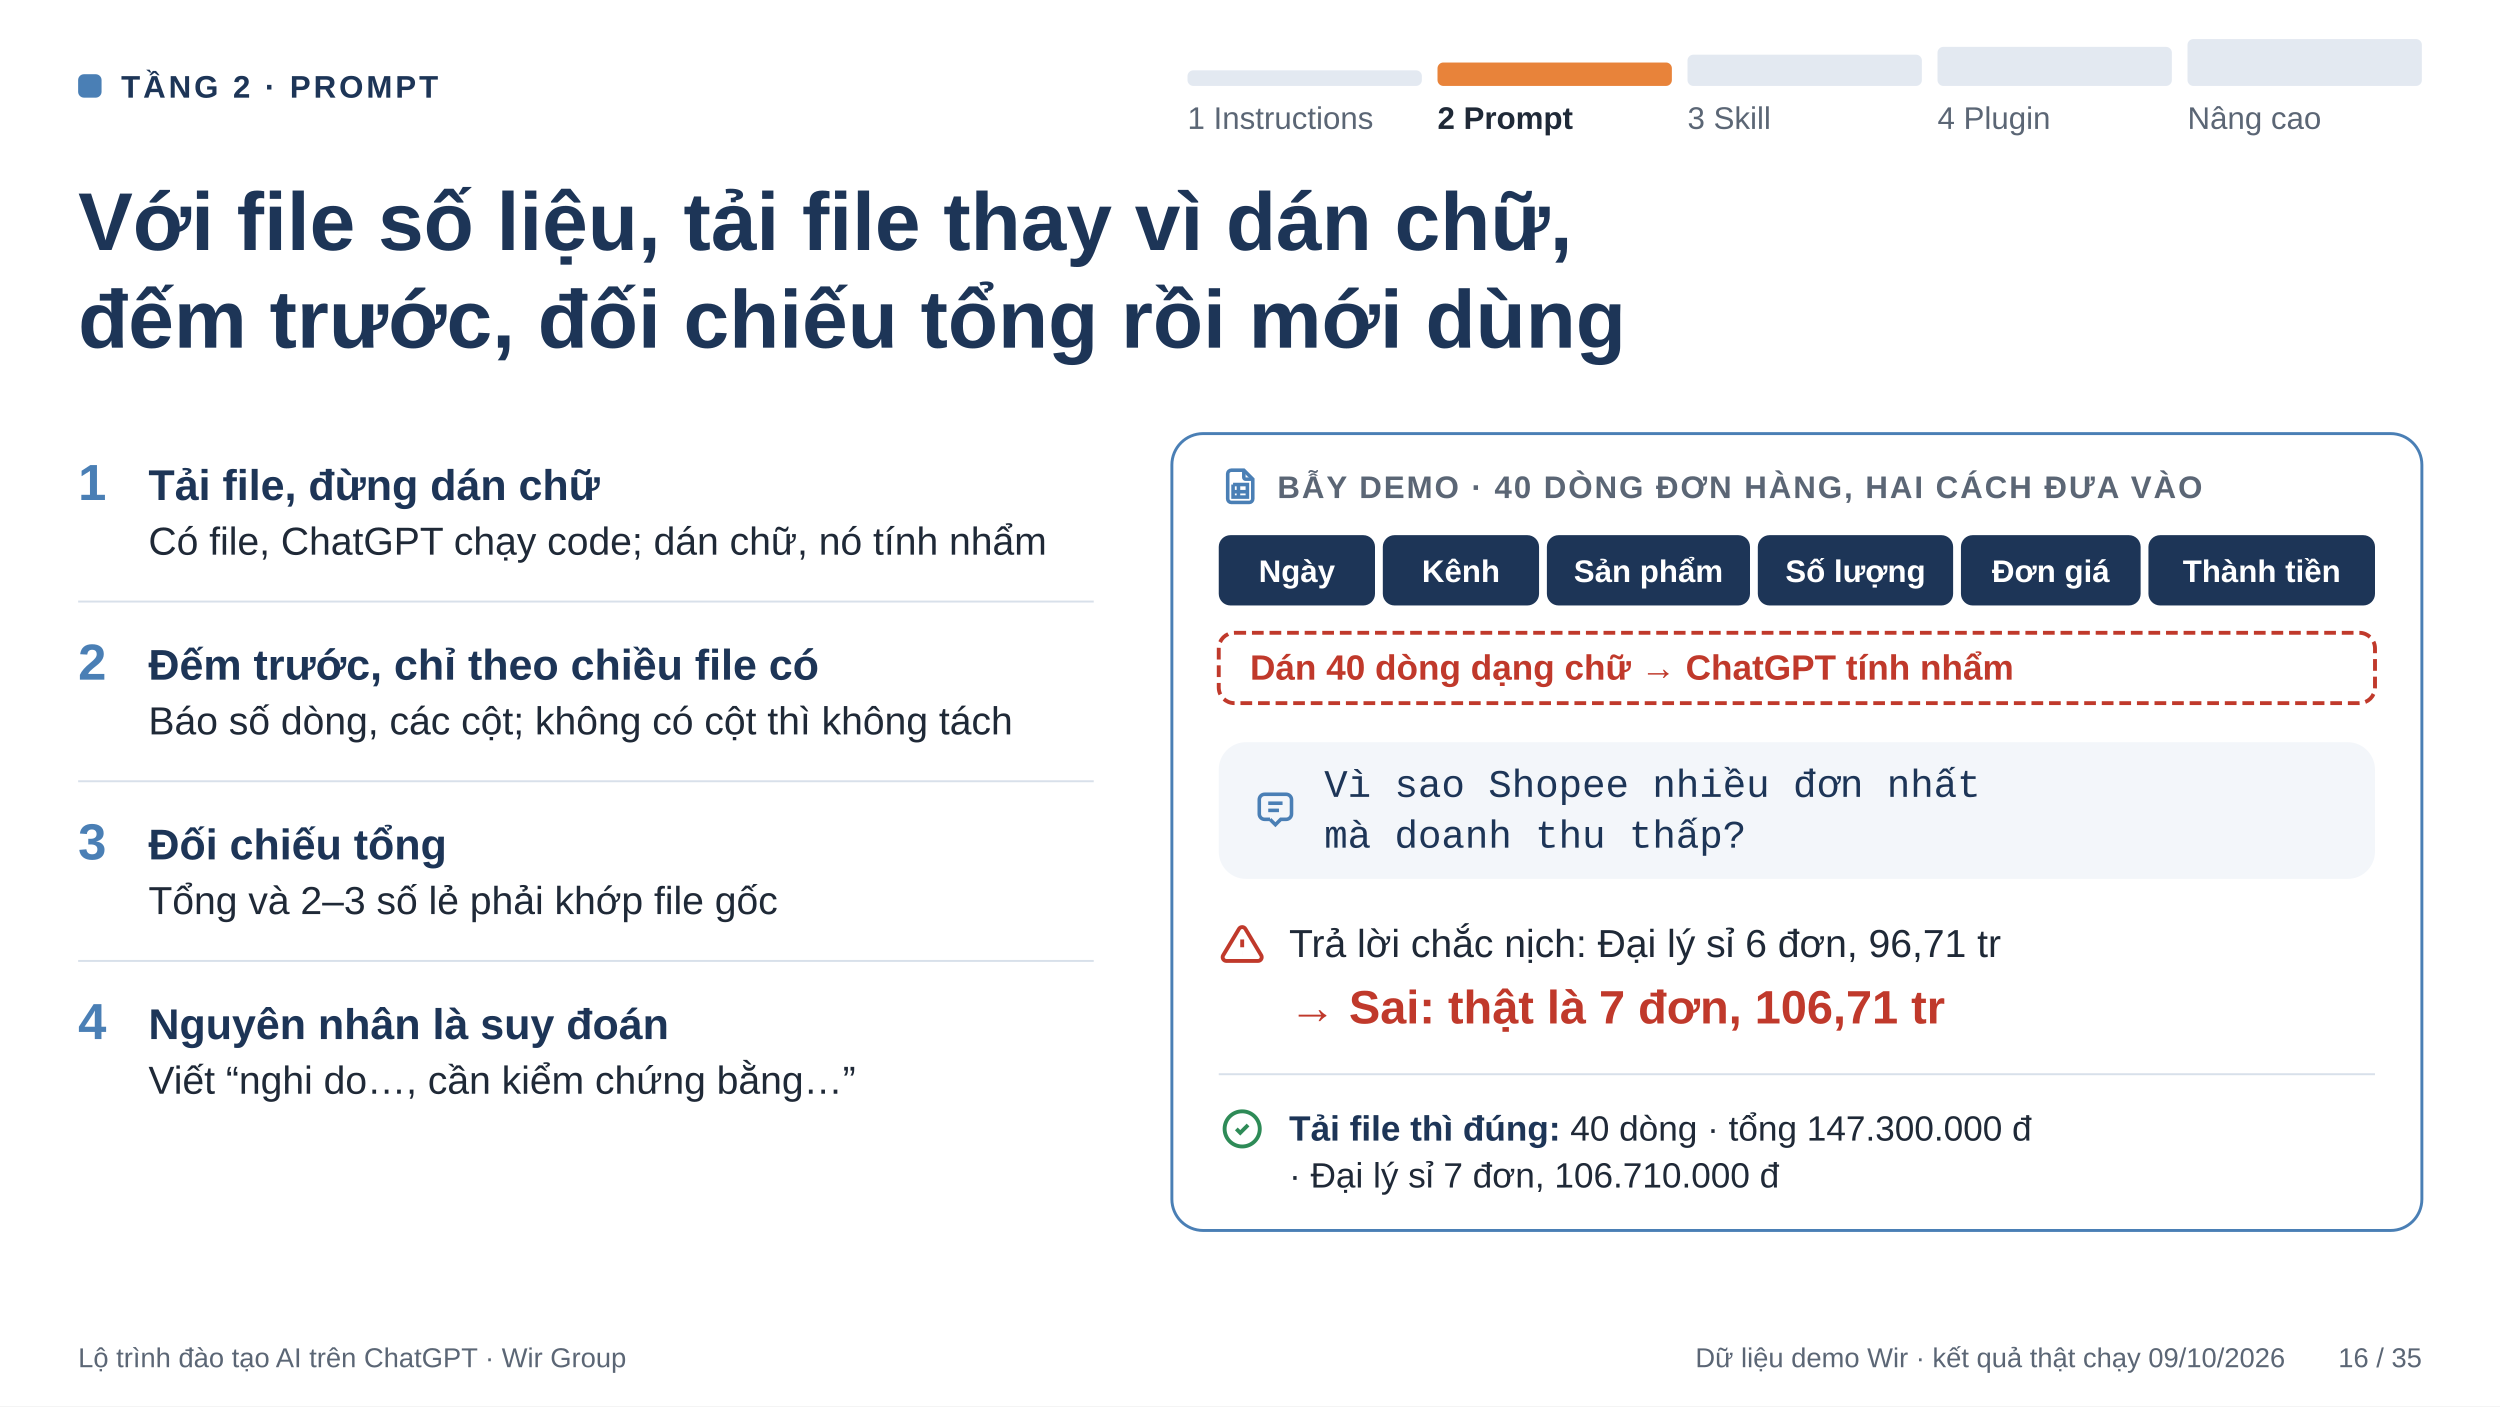
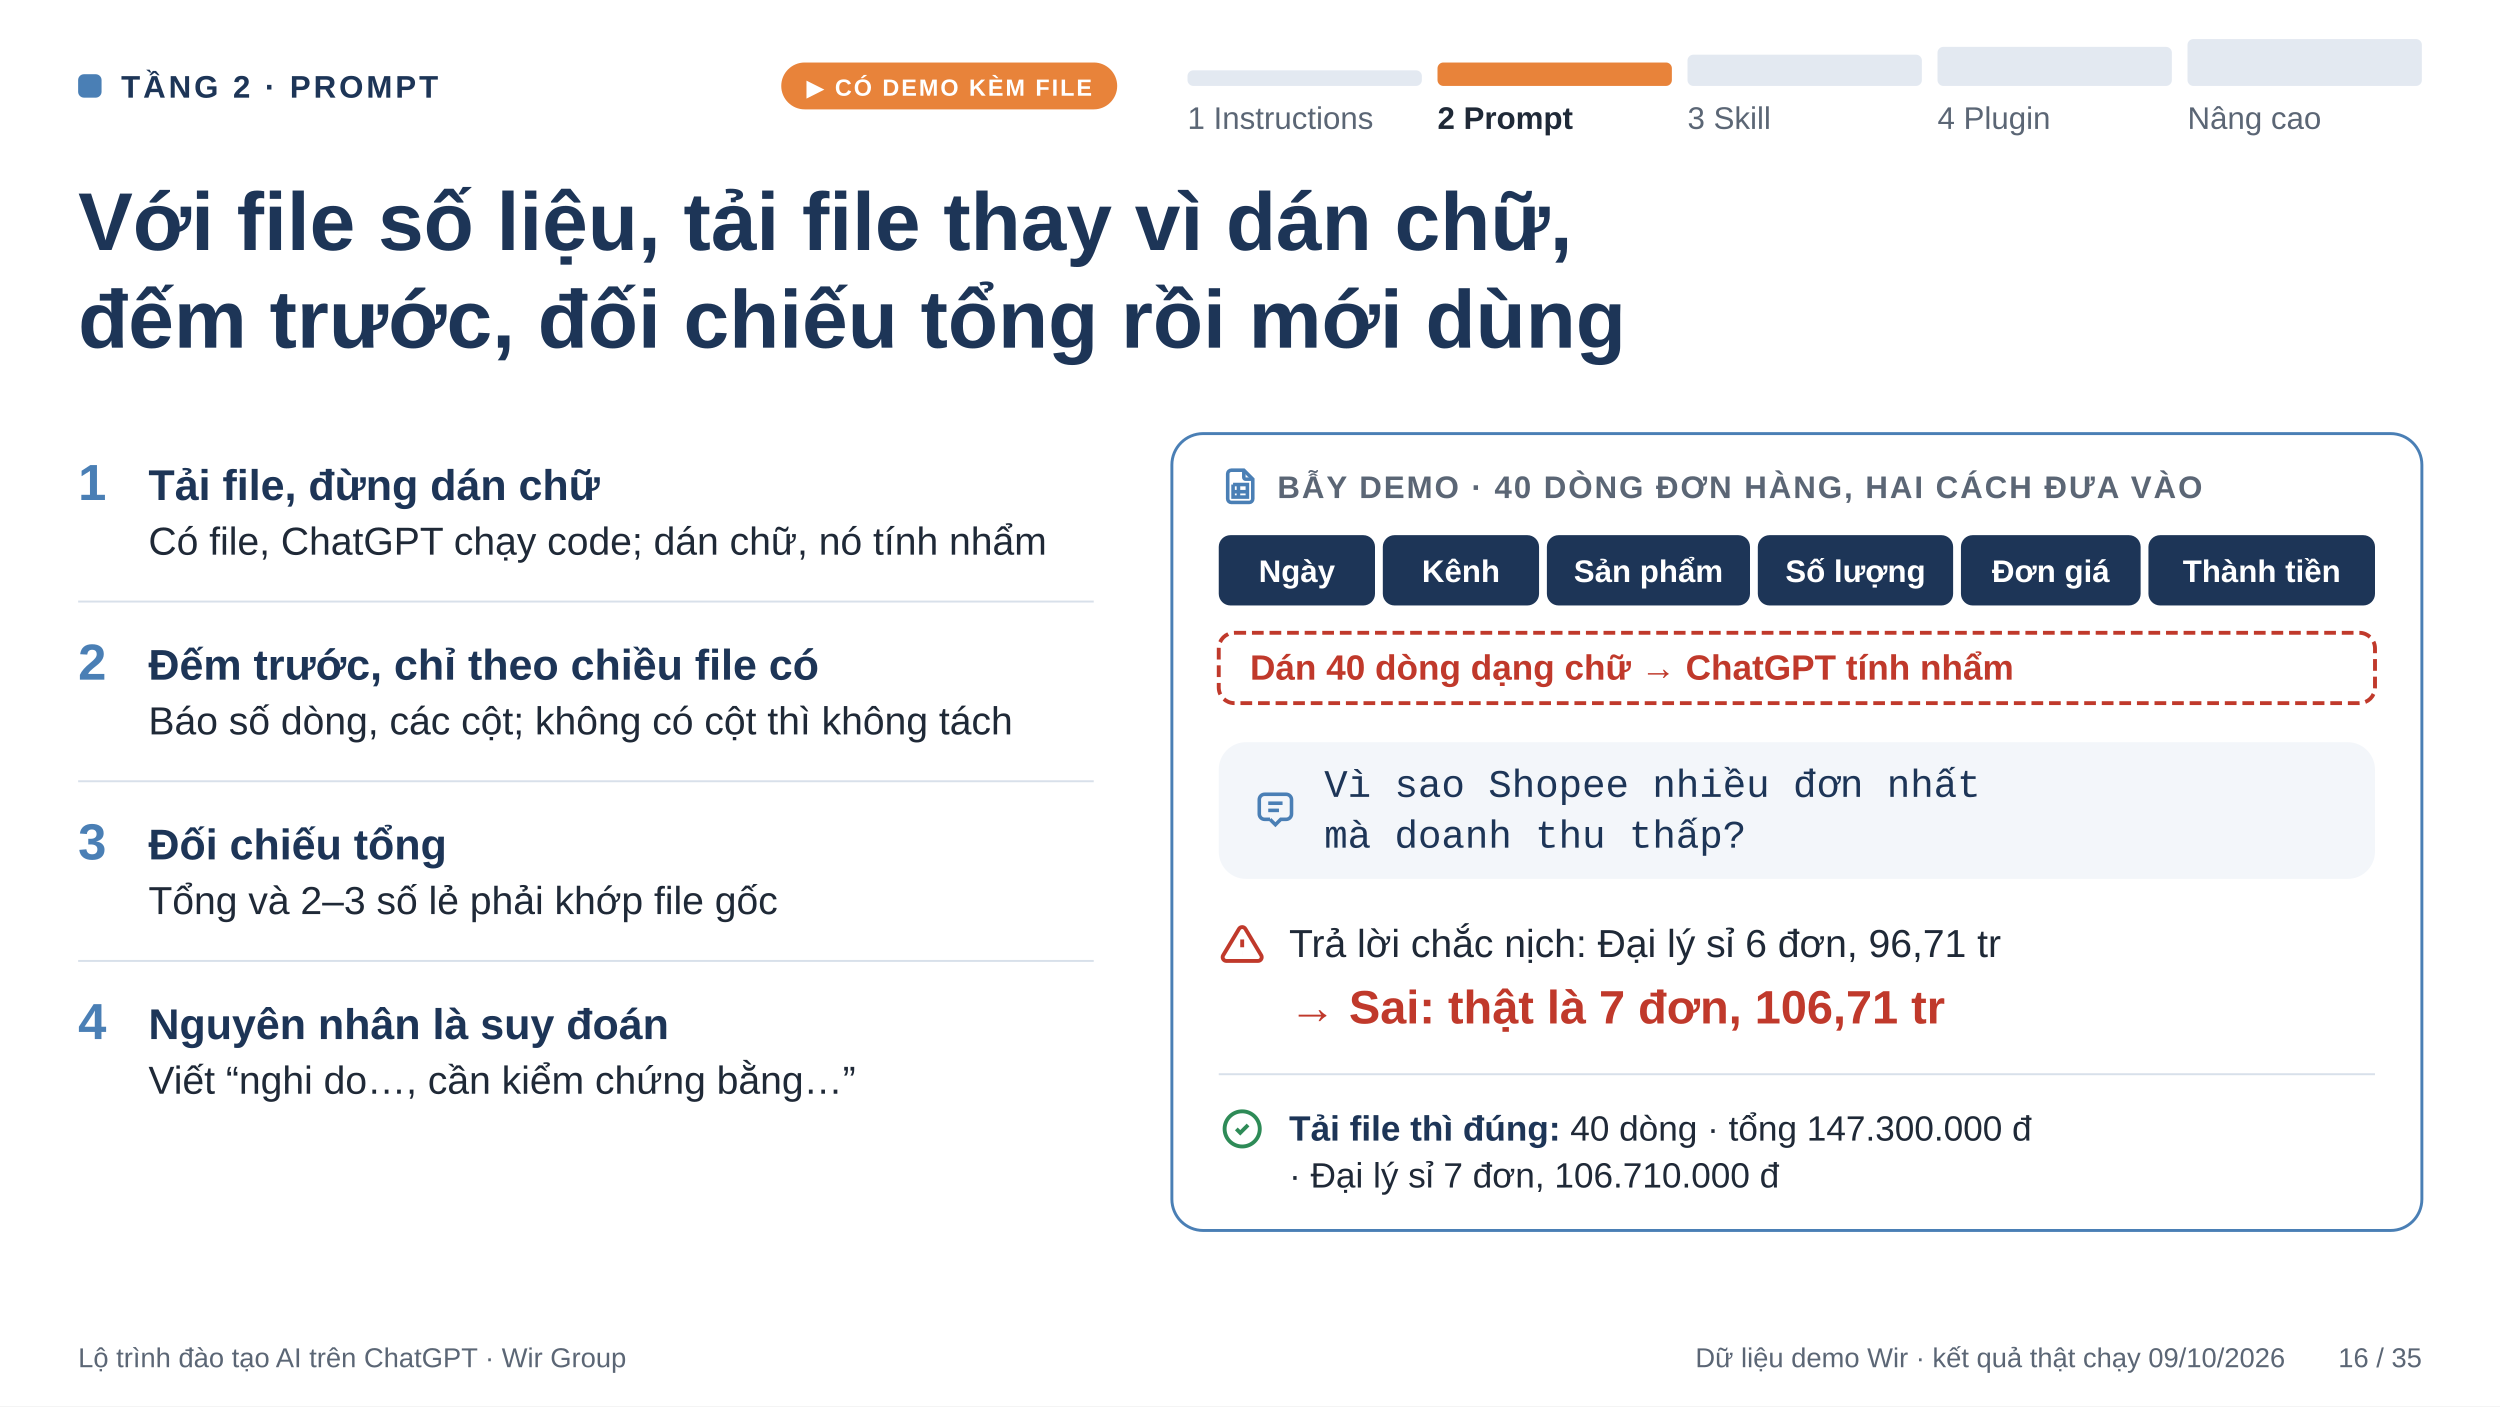
<svg xmlns="http://www.w3.org/2000/svg" viewBox="0 0 1280 720" width="1280" height="720" font-family="Aptos, 'Segoe UI', Arial, sans-serif" data-pptx-page-role="content">
  <rect id="bg" data-pptx-role="background" x="0" y="0" width="1280" height="720" fill="#FFFFFF" />
  <g id="section-kicker" data-pptx-role="chrome" data-pptx-bounds="40 30 540 30">
    <rect x="40" y="38" width="12" height="12" rx="3" fill="#4A7FB5" />
    <text x="62" y="50" font-size="16" font-weight="bold" letter-spacing="1.5" fill="#1D3557">TẦNG 2 · PROMPT</text>
+   </g>
+   <g id="demo-flag" data-pptx-role="chrome" data-pptx-bounds="400 30 180 28">
+     <rect x="400" y="32" width="172" height="24" rx="12" fill="#E8833A" />
+     <text x="486" y="49" font-size="12" font-weight="bold" letter-spacing="1" fill="#FFFFFF" text-anchor="middle">▶ CÓ DEMO KÈM FILE</text>
  </g>
  <g id="roadmap-tracker" data-pptx-role="chrome" data-pptx-bounds="600 14 640 62">
    <rect x="608" y="36" width="120" height="8" rx="3" fill="#E3E9F1" />
    <rect x="736" y="32" width="120" height="12" rx="3" fill="#E8833A" />
    <rect x="864" y="28" width="120" height="16" rx="3" fill="#E3E9F1" />
    <rect x="992" y="24" width="120" height="20" rx="3" fill="#E3E9F1" />
    <rect x="1120" y="20" width="120" height="24" rx="3" fill="#E3E9F1" />
    <text x="608" y="66" font-size="16" fill="#5B6675">1 Instructions</text>
    <text x="736" y="66" font-size="16" font-weight="bold" fill="#1F2937">2 Prompt</text>
    <text x="864" y="66" font-size="16" fill="#5B6675">3 Skill</text>
    <text x="992" y="66" font-size="16" fill="#5B6675">4 Plugin</text>
    <text x="1120" y="66" font-size="16" fill="#5B6675">Nâng cao</text>
  </g>
  <text font-size="42" font-weight="bold" fill="#1D3557" x="40" y="128">Với file số liệu, tải file thay vì dán chữ,</text>
  <text font-size="42" font-weight="bold" fill="#1D3557" x="40" y="178">đếm trước, đối chiếu tổng rồi mới dùng</text>
  <g id="data-rules" data-pptx-bounds="40 226 540 344">
    <text x="40" y="256" font-size="26" font-weight="bold" fill="#4A7FB5">1</text>
    <text x="76" y="256" font-size="22" font-weight="bold" fill="#1D3557">Tải file, đừng dán chữ</text>
    <text x="76" y="284" font-size="20" fill="#1F2937">Có file, ChatGPT chạy code; dán chữ, nó tính nhẩm</text>
    <line x1="40" y1="308" x2="560" y2="308" stroke="#D8E0EA" stroke-width="1" />
    <text x="40" y="348" font-size="26" font-weight="bold" fill="#4A7FB5">2</text>
    <text x="76" y="348" font-size="22" font-weight="bold" fill="#1D3557">Đếm trước, chỉ theo chiều file có</text>
    <text x="76" y="376" font-size="20" fill="#1F2937">Báo số dòng, các cột; không có cột thì không tách</text>
    <line x1="40" y1="400" x2="560" y2="400" stroke="#D8E0EA" stroke-width="1" />
    <text x="40" y="440" font-size="26" font-weight="bold" fill="#4A7FB5">3</text>
    <text x="76" y="440" font-size="22" font-weight="bold" fill="#1D3557">Đối chiếu tổng</text>
    <text x="76" y="468" font-size="20" fill="#1F2937">Tổng và 2–3 số lẻ phải khớp file gốc</text>
    <line x1="40" y1="492" x2="560" y2="492" stroke="#D8E0EA" stroke-width="1" />
    <text x="40" y="532" font-size="26" font-weight="bold" fill="#4A7FB5">4</text>
    <text x="76" y="532" font-size="22" font-weight="bold" fill="#1D3557">Nguyên nhân là suy đoán</text>
    <text x="76" y="560" font-size="20" fill="#1F2937">Viết “nghi do…, cần kiểm chứng bằng…”</text>
  </g>
  <g id="trap-card" data-pptx-bounds="600 222 640 408">
    <rect x="600" y="222" width="640" height="408" rx="16" fill="#FFFFFF" stroke="#4A7FB5" stroke-width="1.5" />
    <g transform="translate(624, 238) scale(0.916667)" fill="none" stroke="#4A7FB5" stroke-width="2">
      <path d="M14 3v4a1 1 0 0 0 1 1h4" />
      <path d="M17 21h-10a2 2 0 0 1 -2 -2v-14a2 2 0 0 1 2 -2h7l5 5v11a2 2 0 0 1 -2 2" />
      <path d="M8 11h8v7h-8l0 -7" />
      <path d="M8 15h8" />
      <path d="M11 11v7" />
    </g>
    <text x="654" y="255" font-size="16" font-weight="bold" letter-spacing="1" fill="#5B6675">BẪY DEMO · 40 DÒNG ĐƠN HÀNG, HAI CÁCH ĐƯA VÀO</text>
  </g>
  <g id="trap-columns" data-pptx-bounds="624 274 592 36">
    <rect x="624" y="274" width="80" height="36" rx="6" fill="#1D3557" />
    <text x="664" y="298" font-size="16" font-weight="bold" text-anchor="middle" fill="#FFFFFF">Ngày</text>
    <rect x="708" y="274" width="80" height="36" rx="6" fill="#1D3557" />
    <text x="748" y="298" font-size="16" font-weight="bold" text-anchor="middle" fill="#FFFFFF">Kênh</text>
    <rect x="792" y="274" width="104" height="36" rx="6" fill="#1D3557" />
    <text x="844" y="298" font-size="16" font-weight="bold" text-anchor="middle" fill="#FFFFFF">Sản phẩm</text>
    <rect x="900" y="274" width="100" height="36" rx="6" fill="#1D3557" />
    <text x="950" y="298" font-size="16" font-weight="bold" text-anchor="middle" fill="#FFFFFF">Số lượng</text>
    <rect x="1004" y="274" width="92" height="36" rx="6" fill="#1D3557" />
    <text x="1050" y="298" font-size="16" font-weight="bold" text-anchor="middle" fill="#FFFFFF">Đơn giá</text>
    <rect x="1100" y="274" width="116" height="36" rx="6" fill="#1D3557" />
    <text x="1158" y="298" font-size="16" font-weight="bold" text-anchor="middle" fill="#FFFFFF">Thành tiền</text>
  </g>
  <g id="trap-stamp" data-pptx-bounds="624 322 360 40">
    <rect x="624" y="324" width="592" height="36" rx="8" fill="#FFFFFF" stroke="#C0392B" stroke-width="2" stroke-dasharray="6,3" />
    <text x="640" y="348" font-size="18" font-weight="bold" fill="#C0392B">Dán 40 dòng dạng chữ → ChatGPT tính nhẩm</text>
  </g>
  <g id="trap-prompt" data-pptx-bounds="624 378 592 74">
    <rect x="624" y="380" width="592" height="70" rx="14" fill="#F3F6FA" />
    <g transform="translate(642, 403) scale(0.916667)" fill="none" stroke="#4A7FB5" stroke-width="2">
      <path d="M8 9h8" />
      <path d="M8 13h6" />
      <path d="M9 18h-3a3 3 0 0 1 -3 -3v-8a3 3 0 0 1 3 -3h12a3 3 0 0 1 3 3v8a3 3 0 0 1 -3 3h-3l-3 3l-3 -3" />
    </g>
    <text font-family="Consolas, 'Courier New', monospace" font-size="20" fill="#1D3557" x="678" y="408">Vì sao Shopee nhiều đơn nhất</text>
    <text font-family="Consolas, 'Courier New', monospace" font-size="20" fill="#1D3557" x="678" y="434">mà doanh thu thấp?</text>
  </g>
  <g id="trap-result" data-pptx-bounds="624 466 592 66">
    <g transform="translate(624, 472)" fill="none" stroke="#C0392B" stroke-width="2">
      <path d="M12 9v4" />
      <path d="M10.363 3.591l-8.106 13.534a1.914 1.914 0 0 0 1.636 2.871h16.214a1.914 1.914 0 0 0 1.636 -2.87l-8.106 -13.536a1.914 1.914 0 0 0 -3.274 0" />
      <path d="M12 16h.01" />
    </g>
    <text x="660" y="490" font-size="20" fill="#1F2937">Trả lời chắc nịch: Đại lý sỉ 6 đơn, 96,71 tr</text>
    <text x="660" y="524" font-size="24" font-weight="bold" fill="#C0392B">→ Sai: thật là 7 đơn, 106,71 tr</text>
  </g>
  <g id="trap-answer" data-pptx-bounds="624 548 592 66">
    <line x1="624" y1="550" x2="1216" y2="550" stroke="#D8E0EA" stroke-width="1" />
    <g transform="translate(624, 566)" fill="none" stroke="#2E8B57" stroke-width="2">
      <path d="M3 12a9 9 0 1 0 18 0a9 9 0 1 0 -18 0" />
      <path d="M9 12l2 2l4 -4" />
    </g>
    <text font-size="18" fill="#1F2937" x="660" y="584">
      <tspan>
        <tspan font-weight="bold" fill="#1D3557">Tải file thì đúng:</tspan> 40 dòng · tổng 147.300.000 đ</tspan>
    </text>
    <text font-size="18" fill="#1F2937" x="660" y="608">· Đại lý sỉ 7 đơn, 106.710.000 đ</text>
  </g>
  <text id="footer-course" data-pptx-role="footer" x="40" y="700" font-size="14" fill="#5B6675">Lộ trình đào tạo AI trên ChatGPT · Wir Group</text>
  <text id="source-note" data-pptx-role="footer" x="1170" y="700" font-size="14" text-anchor="end" fill="#5B6675">Dữ liệu demo Wir · kết quả thật chạy 09/10/2026</text>
  <text id="page-number" data-pptx-role="page-number" x="1240" y="700" font-size="14" text-anchor="end" fill="#5B6675">16 / 35</text>
</svg>
